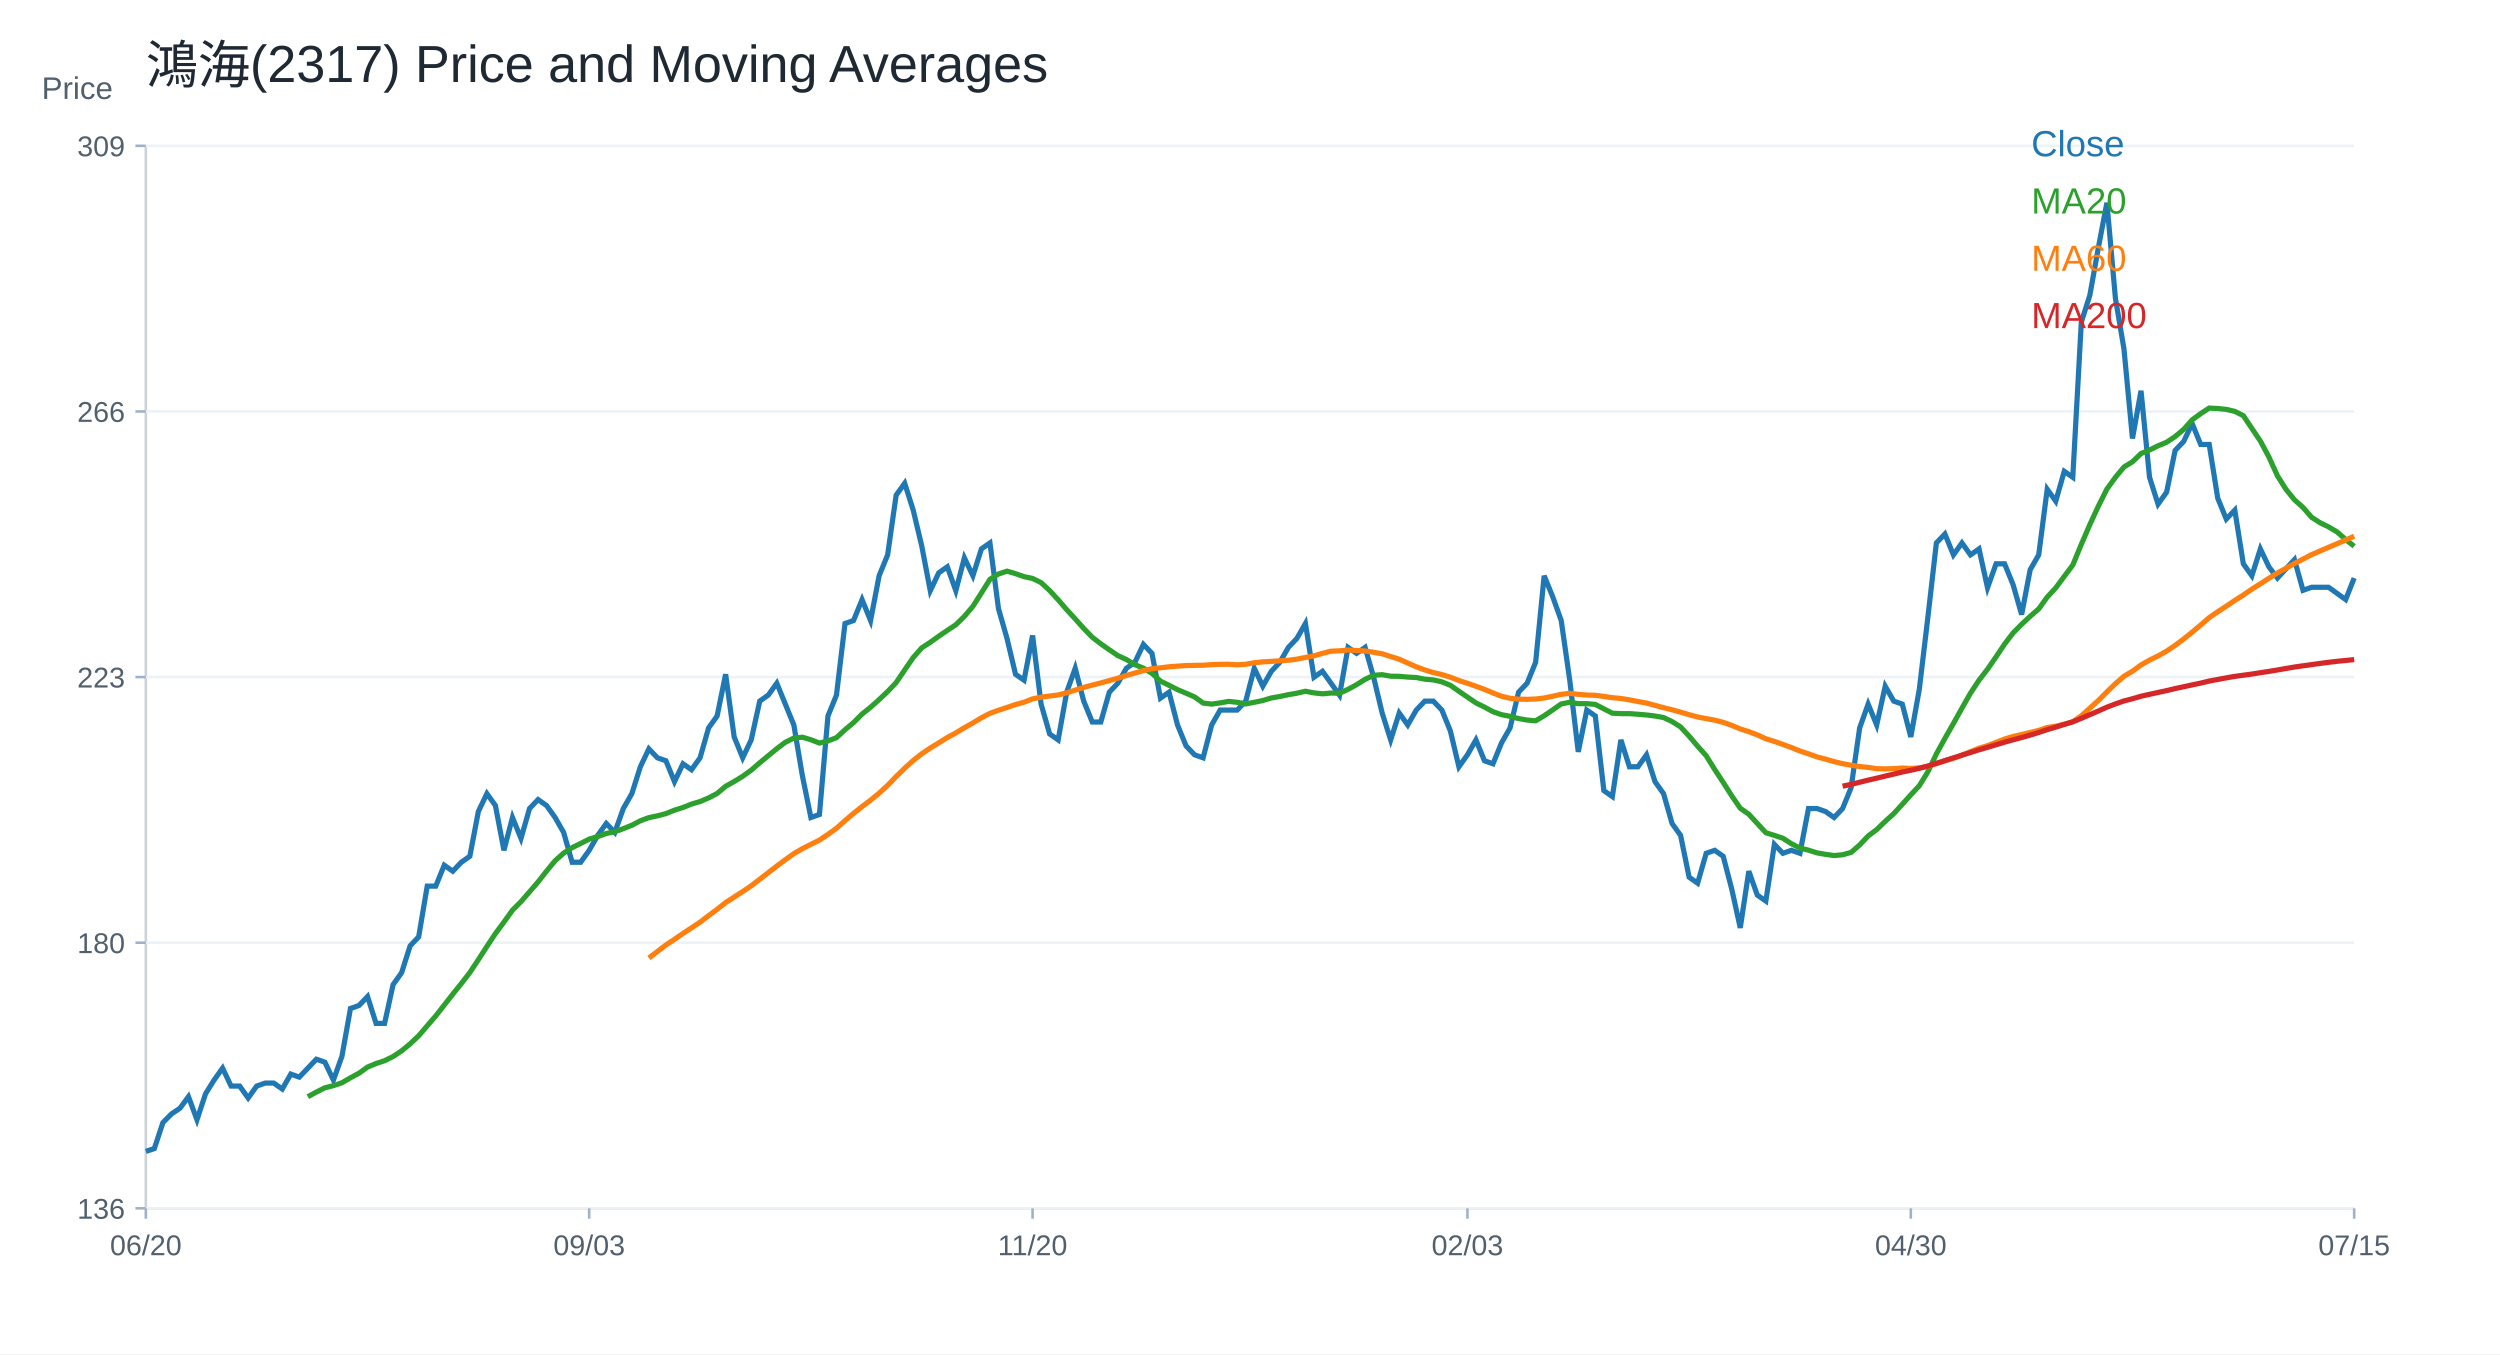
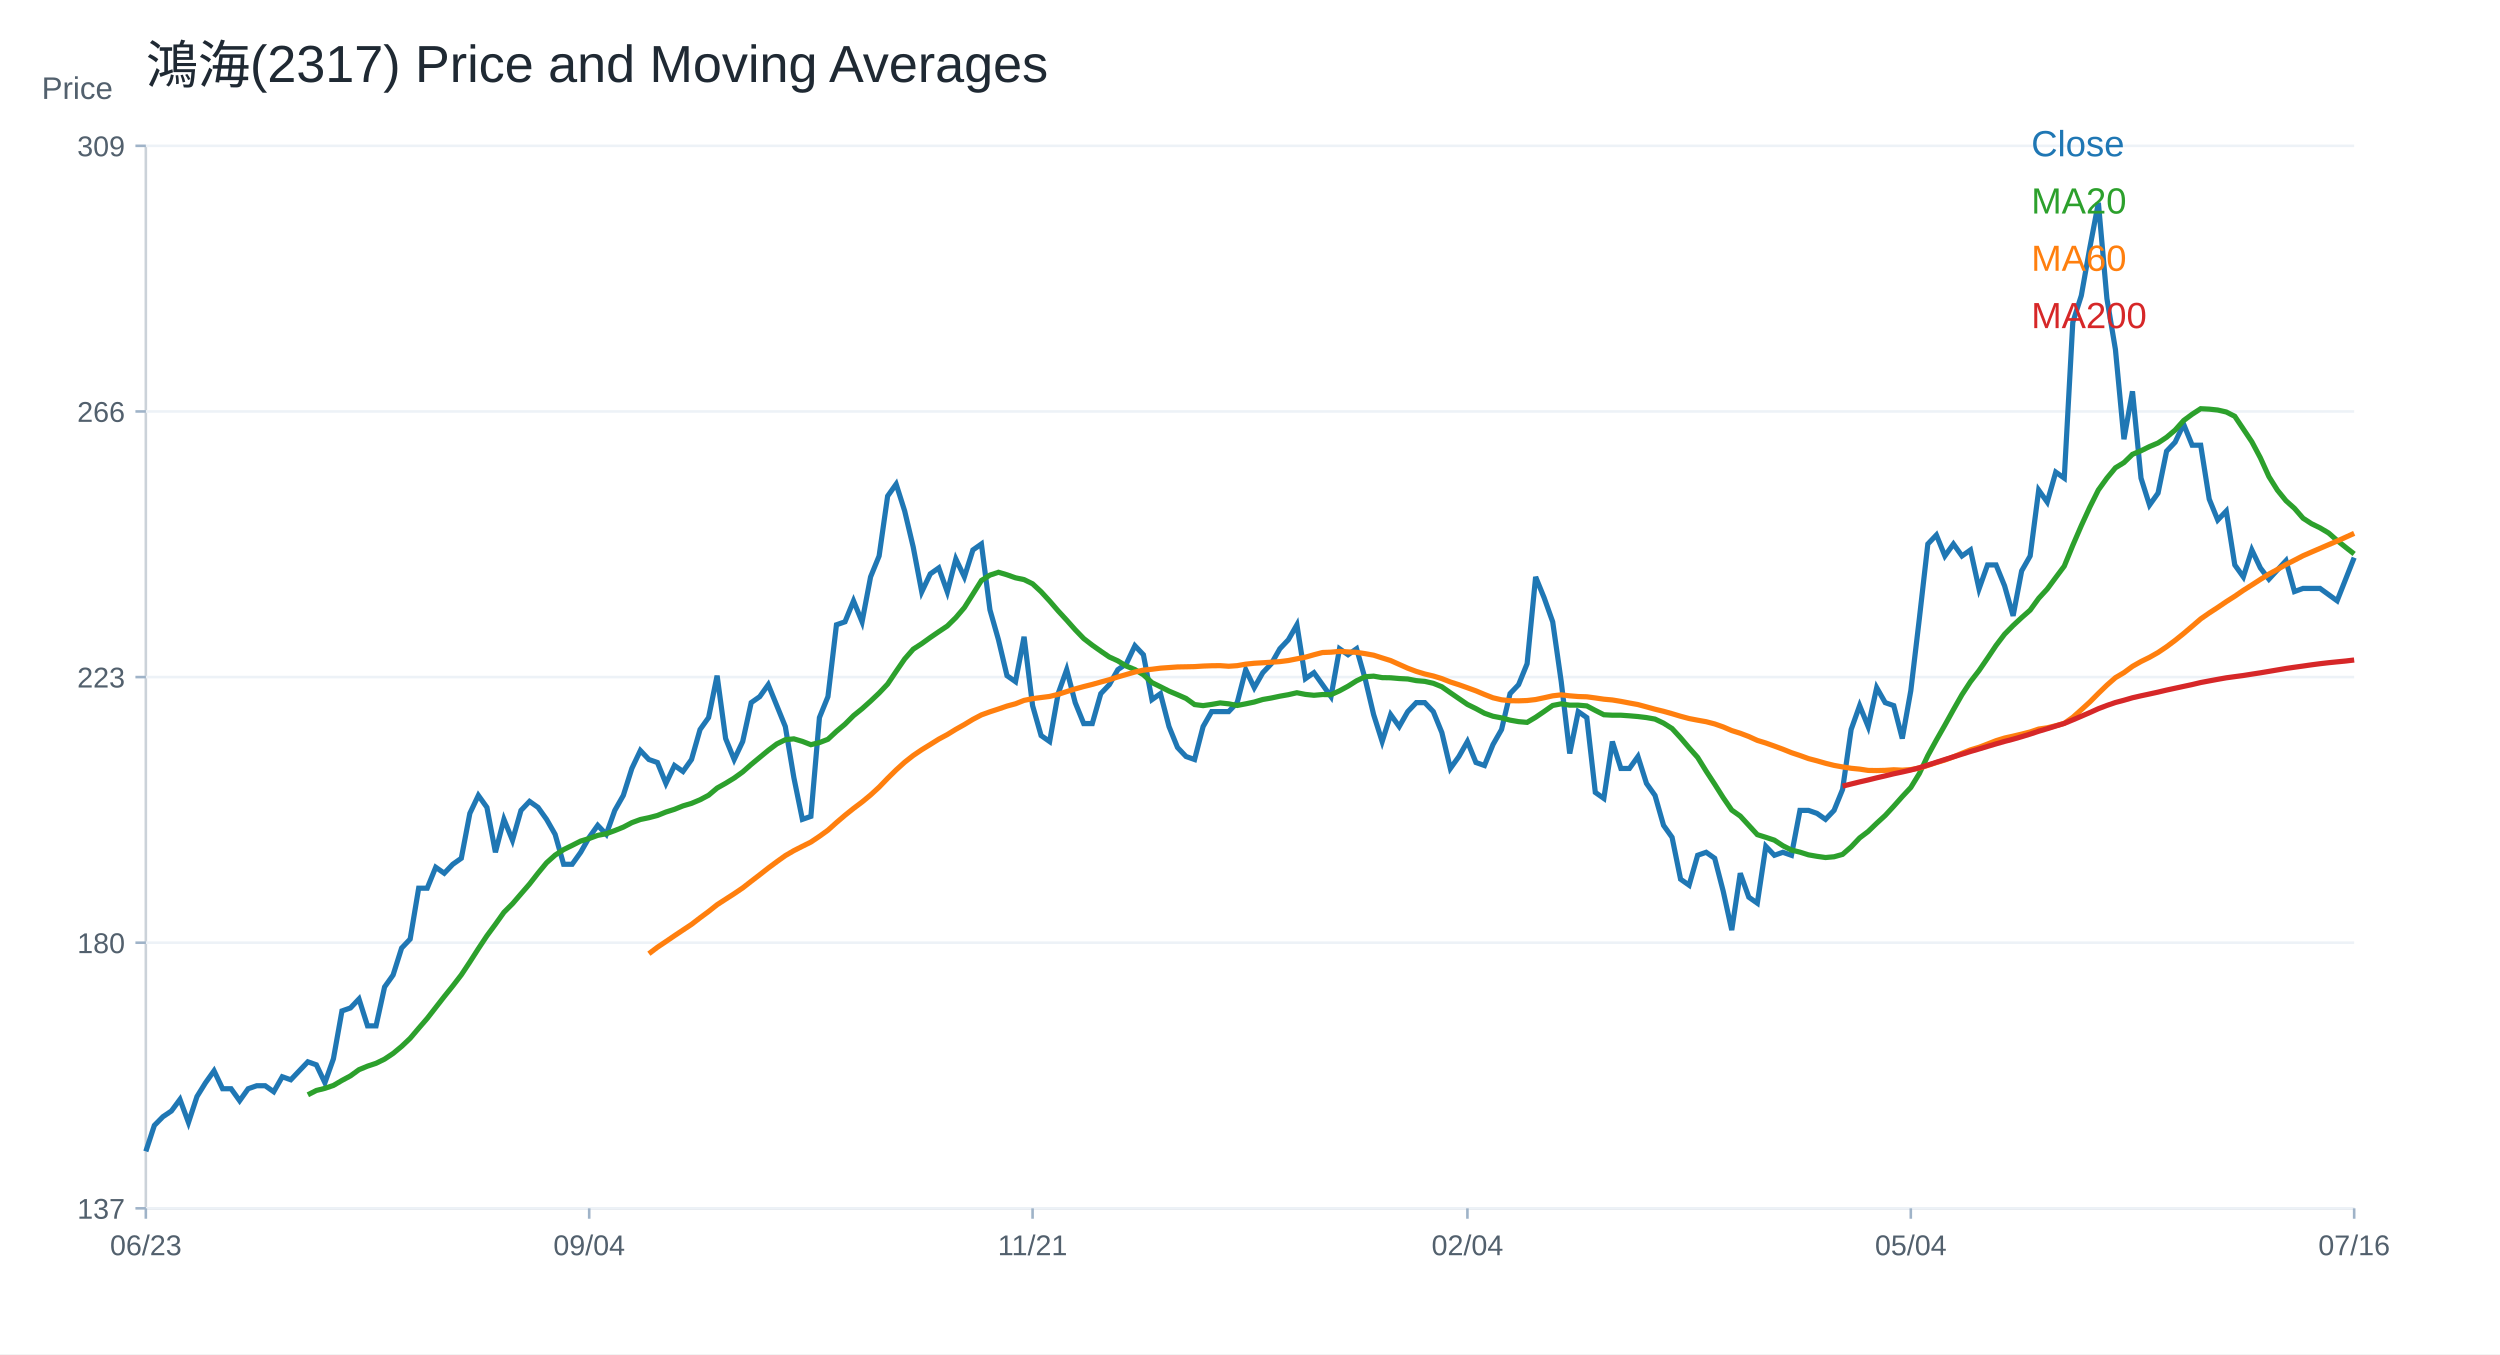
<svg xmlns="http://www.w3.org/2000/svg" width="960" height="520" viewBox="0 0 960 520">
  <rect width="100%" height="100%" fill="white" />
  <text x="56.00" y="32.00" font-size="20" font-family="Arial" fill="#1f2933" text-anchor="start">鴻海(2317) Price and Moving Averages</text>
  <line x1="56" y1="464" x2="904" y2="464" stroke="#cbd2d9" />
  <line x1="56" y1="56" x2="56" y2="464" stroke="#cbd2d9" />
  <text x="16.00" y="38.00" font-size="12" font-family="Arial" fill="#52606d" text-anchor="start">Price</text>
  <line x1="56" y1="464.00" x2="904" y2="464.00" stroke="#edf2f7" />
  <line x1="52" y1="464.00" x2="56" y2="464.00" stroke="#9fb3c8" />
-   <text x="48.00" y="468.00" font-size="11" font-family="Arial" fill="#52606d" text-anchor="end">136</text>
+   <text x="48.00" y="468.00" font-size="11" font-family="Arial" fill="#52606d" text-anchor="end">137</text>
  <line x1="56" y1="362.00" x2="904" y2="362.00" stroke="#edf2f7" />
  <line x1="52" y1="362.00" x2="56" y2="362.00" stroke="#9fb3c8" />
  <text x="48.00" y="366.00" font-size="11" font-family="Arial" fill="#52606d" text-anchor="end">180</text>
  <line x1="56" y1="260.00" x2="904" y2="260.00" stroke="#edf2f7" />
  <line x1="52" y1="260.00" x2="56" y2="260.00" stroke="#9fb3c8" />
  <text x="48.00" y="264.00" font-size="11" font-family="Arial" fill="#52606d" text-anchor="end">223</text>
  <line x1="56" y1="158.00" x2="904" y2="158.00" stroke="#edf2f7" />
  <line x1="52" y1="158.00" x2="56" y2="158.00" stroke="#9fb3c8" />
  <text x="48.00" y="162.00" font-size="11" font-family="Arial" fill="#52606d" text-anchor="end">266</text>
  <line x1="56" y1="56.00" x2="904" y2="56.00" stroke="#edf2f7" />
  <line x1="52" y1="56.00" x2="56" y2="56.00" stroke="#9fb3c8" />
  <text x="48.00" y="60.00" font-size="11" font-family="Arial" fill="#52606d" text-anchor="end">309</text>
  <line x1="56.00" y1="464" x2="56.00" y2="468" stroke="#9fb3c8" />
-   <text x="56.00" y="482.00" font-size="11" font-family="Arial" fill="#52606d" text-anchor="middle">06/20</text>
+   <text x="56.00" y="482.00" font-size="11" font-family="Arial" fill="#52606d" text-anchor="middle">06/23</text>
  <line x1="226.25" y1="464" x2="226.25" y2="468" stroke="#9fb3c8" />
-   <text x="226.25" y="482.00" font-size="11" font-family="Arial" fill="#52606d" text-anchor="middle">09/03</text>
+   <text x="226.25" y="482.00" font-size="11" font-family="Arial" fill="#52606d" text-anchor="middle">09/04</text>
  <line x1="396.51" y1="464" x2="396.51" y2="468" stroke="#9fb3c8" />
-   <text x="396.51" y="482.00" font-size="11" font-family="Arial" fill="#52606d" text-anchor="middle">11/20</text>
+   <text x="396.51" y="482.00" font-size="11" font-family="Arial" fill="#52606d" text-anchor="middle">11/21</text>
  <line x1="563.49" y1="464" x2="563.49" y2="468" stroke="#9fb3c8" />
-   <text x="563.49" y="482.00" font-size="11" font-family="Arial" fill="#52606d" text-anchor="middle">02/03</text>
+   <text x="563.49" y="482.00" font-size="11" font-family="Arial" fill="#52606d" text-anchor="middle">02/04</text>
  <line x1="733.75" y1="464" x2="733.75" y2="468" stroke="#9fb3c8" />
-   <text x="733.75" y="482.00" font-size="11" font-family="Arial" fill="#52606d" text-anchor="middle">04/30</text>
+   <text x="733.75" y="482.00" font-size="11" font-family="Arial" fill="#52606d" text-anchor="middle">05/04</text>
  <line x1="904.00" y1="464" x2="904.00" y2="468" stroke="#9fb3c8" />
-   <text x="904.00" y="482.00" font-size="11" font-family="Arial" fill="#52606d" text-anchor="middle">07/15</text>
-   <polyline fill="none" stroke="#1f77b4" stroke-width="2" points="56.00,442.14 59.27,441.04 62.55,431.09 65.82,427.77 69.10,425.56 72.37,421.13 75.64,429.98 78.92,420.03 82.19,414.76 85.47,410.17 88.74,417.05 92.02,417.05 95.29,421.63 98.56,417.05 101.84,415.90 105.11,415.90 108.39,418.19 111.66,412.46 114.93,413.61 118.21,410.17 121.48,406.74 124.76,407.88 128.03,414.76 131.31,405.59 134.58,387.25 137.85,386.11 141.13,382.67 144.40,392.98 147.68,392.98 150.95,378.09 154.22,373.50 157.50,363.19 160.77,359.75 164.05,340.27 167.32,340.27 170.59,332.25 173.87,334.54 177.14,331.10 180.42,328.81 183.69,311.62 186.97,304.75 190.24,309.33 193.51,326.52 196.79,313.92 200.06,321.94 203.34,310.48 206.61,307.04 209.88,309.33 213.16,313.92 216.43,319.65 219.71,331.10 222.98,331.10 226.25,326.52 229.53,320.79 232.80,316.21 236.08,319.65 239.35,310.48 242.63,304.75 245.90,294.44 249.17,287.56 252.45,291.00 255.72,292.14 259.00,300.16 262.27,293.29 265.54,295.58 268.82,291.00 272.09,279.54 275.37,274.95 278.64,258.91 281.92,282.98 285.19,291.00 288.46,284.12 291.74,269.23 295.01,266.93 298.29,262.35 301.56,270.37 304.83,278.39 308.11,297.87 311.38,313.92 314.66,312.77 317.93,274.95 321.20,266.93 324.48,239.43 327.75,238.29 331.03,230.26 334.30,238.29 337.58,221.10 340.85,213.08 344.12,190.16 347.40,185.57 350.67,195.89 353.95,209.64 357.22,226.83 360.49,219.95 363.77,217.66 367.04,226.83 370.32,214.22 373.59,221.10 376.86,210.78 380.14,208.49 383.41,233.70 386.69,245.16 389.96,258.91 393.24,261.20 396.51,244.02 399.78,270.37 403.06,281.83 406.33,284.12 409.61,265.79 412.88,256.62 416.15,269.23 419.43,277.25 422.70,277.25 425.98,265.79 429.25,262.35 432.53,256.62 435.80,254.33 439.07,247.45 442.35,250.89 445.62,268.08 448.90,265.79 452.17,278.39 455.44,286.41 458.72,289.85 461.99,291.00 465.27,278.39 468.54,272.66 471.81,272.66 475.09,272.66 478.36,269.23 481.64,256.62 484.91,263.50 488.19,257.77 491.46,254.33 494.73,248.60 498.01,245.16 501.28,239.43 504.56,260.06 507.83,257.77 511.10,262.35 514.38,266.93 517.65,248.60 520.93,250.89 524.20,248.60 527.47,260.06 530.75,273.81 534.02,284.12 537.30,273.81 540.57,278.39 543.85,272.66 547.12,269.23 550.39,269.23 553.67,272.66 556.94,280.68 560.22,294.44 563.49,289.85 566.76,284.12 570.04,292.14 573.31,293.29 576.59,285.27 579.86,279.54 583.14,265.79 586.41,262.35 589.68,254.33 592.96,221.10 596.23,229.12 599.51,238.29 602.78,261.20 606.05,288.71 609.33,272.66 612.60,274.95 615.88,303.60 619.15,305.89 622.42,284.12 625.70,294.44 628.97,294.44 632.25,289.85 635.52,300.16 638.80,304.75 642.07,316.21 645.34,320.79 648.62,336.83 651.89,339.13 655.17,327.67 658.44,326.52 661.71,328.81 664.99,341.42 668.26,356.31 671.54,334.54 674.81,343.71 678.08,346.00 681.36,324.23 684.63,327.67 687.91,326.52 691.18,327.67 694.46,310.48 697.73,310.48 701.00,311.62 704.28,313.92 707.55,310.48 710.83,302.46 714.10,279.54 717.37,270.37 720.65,278.39 723.92,263.50 727.20,269.23 730.47,270.37 733.75,282.98 737.02,264.64 740.29,237.14 743.57,208.49 746.84,205.05 750.12,213.08 753.39,208.49 756.66,213.08 759.94,210.78 763.21,225.68 766.49,216.51 769.76,216.51 773.03,224.53 776.31,235.99 779.58,218.80 782.86,213.08 786.13,187.87 789.41,192.45 792.68,180.99 795.95,183.28 799.23,123.69 802.50,113.38 805.78,95.05 809.05,77.86 812.32,114.53 815.60,134.01 818.87,168.38 822.15,150.05 825.42,183.28 828.69,193.59 831.97,189.01 835.24,172.97 838.52,169.53 841.79,162.65 845.07,170.68 848.34,170.68 851.61,191.30 854.89,199.32 858.16,195.89 861.44,216.51 864.71,221.10 867.98,210.78 871.26,217.66 874.53,221.97 877.81,218.43 881.08,214.89 884.36,226.69 887.63,225.51 890.90,225.51 894.18,225.51 897.45,227.87 900.73,230.23 904.00,221.97" />
+   <text x="904.00" y="482.00" font-size="11" font-family="Arial" fill="#52606d" text-anchor="middle">07/16</text>
+   <polyline fill="none" stroke="#1f77b4" stroke-width="2" points="56.00,442.14 59.27,432.16 62.55,428.83 65.82,426.62 69.10,422.18 72.37,431.05 75.64,421.07 78.92,415.78 82.19,411.18 85.47,418.08 88.74,418.08 92.02,422.68 95.29,418.08 98.56,416.93 101.84,416.93 105.11,419.23 108.39,413.48 111.66,414.63 114.93,411.18 118.21,407.74 121.48,408.89 124.76,415.78 128.03,406.59 131.31,388.20 134.58,387.05 137.85,383.60 141.13,393.94 144.40,393.94 147.68,379.00 150.95,374.40 154.22,364.06 157.50,360.61 160.77,341.07 164.05,341.07 167.32,333.03 170.59,335.32 173.87,331.88 177.14,329.58 180.42,312.34 183.69,305.44 186.97,310.04 190.24,327.28 193.51,314.63 196.79,322.68 200.06,311.19 203.34,307.74 206.61,310.04 209.88,314.63 213.16,320.38 216.43,331.88 219.71,331.88 222.98,327.28 226.25,321.53 229.53,316.93 232.80,320.38 236.08,311.19 239.35,305.44 242.63,295.09 245.90,288.20 249.17,291.65 252.45,292.80 255.72,300.84 259.00,293.95 262.27,296.24 265.54,291.65 268.82,280.15 272.09,275.55 275.37,259.46 278.64,283.60 281.92,291.65 285.19,284.75 288.46,269.81 291.74,267.51 295.01,262.91 298.29,270.96 301.56,279.00 304.83,298.54 308.11,314.63 311.38,313.49 314.66,275.55 317.93,267.51 321.20,239.92 324.48,238.77 327.75,230.73 331.03,238.77 334.30,221.53 337.58,213.49 340.85,190.50 344.12,185.90 347.40,196.25 350.67,210.04 353.95,227.28 357.22,220.38 360.49,218.08 363.77,227.28 367.04,214.64 370.32,221.53 373.59,211.19 376.86,208.89 380.14,234.18 383.41,245.67 386.69,259.46 389.96,261.76 393.24,244.52 396.51,270.96 399.78,282.45 403.06,284.75 406.33,266.36 409.61,257.16 412.88,269.81 416.15,277.85 419.43,277.85 422.70,266.36 425.98,262.91 429.25,257.16 432.53,254.87 435.80,247.97 439.07,251.42 442.35,268.66 445.62,266.36 448.90,279.00 452.17,287.05 455.44,290.50 458.72,291.65 461.99,279.00 465.27,273.26 468.54,273.26 471.81,273.26 475.09,269.81 478.36,257.16 481.64,264.06 484.91,258.31 488.19,254.87 491.46,249.12 494.73,245.67 498.01,239.92 501.28,260.61 504.56,258.31 507.83,262.91 511.10,267.51 514.38,249.12 517.65,251.42 520.93,249.12 524.20,260.61 527.47,274.41 530.75,284.75 534.02,274.41 537.30,279.00 540.57,273.26 543.85,269.81 547.12,269.81 550.39,273.26 553.67,281.30 556.94,295.09 560.22,290.50 563.49,284.75 566.76,292.80 570.04,293.95 573.31,285.90 576.59,280.15 579.86,266.36 583.14,262.91 586.41,254.87 589.68,221.53 592.96,229.58 596.23,238.77 599.51,261.76 602.78,289.35 606.05,273.26 609.33,275.55 612.60,304.29 615.88,306.59 619.15,284.75 622.42,295.09 625.70,295.09 628.97,290.50 632.25,300.84 635.52,305.44 638.80,316.93 642.07,321.53 645.34,337.62 648.62,339.92 651.89,328.43 655.17,327.28 658.44,329.58 661.71,342.22 664.99,357.16 668.26,335.32 671.54,344.52 674.81,346.82 678.08,324.98 681.36,328.43 684.63,327.28 687.91,328.43 691.18,311.19 694.46,311.19 697.73,312.34 701.00,314.63 704.28,311.19 707.55,303.14 710.83,280.15 714.10,270.96 717.37,279.00 720.65,264.06 723.92,269.81 727.20,270.96 730.47,283.60 733.75,265.21 737.02,237.62 740.29,208.89 743.57,205.44 746.84,213.49 750.12,208.89 753.39,213.49 756.66,211.19 759.94,226.13 763.21,216.94 766.49,216.94 769.76,224.98 773.03,236.48 776.31,219.23 779.58,213.49 782.86,188.20 786.13,192.80 789.41,181.30 792.68,183.60 795.95,123.83 799.23,113.49 802.50,95.10 805.78,77.86 809.05,114.64 812.32,134.18 815.60,168.66 818.87,150.27 822.15,183.60 825.42,193.95 828.69,189.35 831.97,173.26 835.24,169.81 838.52,162.91 841.79,170.96 845.07,170.96 848.34,191.65 851.61,199.69 854.89,196.25 858.16,216.94 861.44,221.53 864.71,211.19 867.98,218.08 871.26,222.41 874.53,218.86 877.81,215.31 881.08,227.15 884.36,225.96 887.63,225.96 890.90,225.96 894.18,228.33 897.45,230.70 900.73,222.41 904.00,214.13" />
  <text x="780.00" y="60.00" font-size="14" font-family="Arial" fill="#1f77b4" text-anchor="start">Close</text>
-   <polyline fill="none" stroke="#2ca02c" stroke-width="2" points="118.21,421.13 121.48,419.36 124.76,417.71 128.03,416.89 131.31,415.78 134.58,413.87 137.85,412.11 141.13,409.75 144.40,408.40 147.68,407.31 150.95,405.70 154.22,403.53 157.50,400.83 160.77,397.74 164.05,393.90 167.32,390.12 170.59,385.94 173.87,381.75 177.14,377.69 180.42,373.45 183.69,368.52 186.97,363.42 190.24,358.49 193.51,354.08 196.79,349.50 200.06,346.23 203.34,342.45 206.61,338.67 209.88,334.49 213.16,330.53 216.43,327.61 219.71,325.49 222.98,323.89 226.25,322.22 229.53,321.25 232.80,320.05 236.08,319.42 239.35,318.21 242.63,316.90 245.90,315.18 249.17,313.97 252.45,313.29 255.72,312.43 259.00,311.11 262.27,310.08 265.54,308.76 268.82,307.79 272.09,306.41 275.37,304.69 278.64,301.94 281.92,300.11 285.19,298.10 288.46,295.75 291.74,292.89 295.01,290.20 298.29,287.50 301.56,285.04 304.83,283.43 308.11,283.09 311.38,284.06 314.66,285.33 317.93,284.52 321.20,283.26 324.48,280.23 327.75,277.48 331.03,274.21 334.30,271.57 337.58,268.65 340.85,265.56 344.12,262.12 347.40,257.25 350.67,252.49 353.95,248.77 357.22,246.65 360.49,244.30 363.77,242.07 367.04,239.89 370.32,236.68 373.59,232.84 376.86,227.69 380.14,222.47 383.41,220.41 386.69,219.32 389.96,220.29 393.24,221.44 396.51,222.13 399.78,223.73 403.06,226.77 406.33,230.32 409.61,234.10 412.88,237.66 416.15,241.32 419.43,244.70 422.70,247.22 425.98,249.52 429.25,251.75 432.53,253.24 435.80,255.24 439.07,256.56 442.35,258.57 445.62,261.55 448.90,263.15 452.17,264.81 455.44,266.19 458.72,267.62 461.99,269.97 465.27,270.37 468.54,269.91 471.81,269.34 475.09,269.68 478.36,270.31 481.64,269.68 484.91,269.00 488.19,268.02 491.46,267.45 494.73,266.76 498.01,266.19 501.28,265.44 504.56,266.07 507.83,266.42 511.10,266.13 514.38,266.19 517.65,264.70 520.93,262.92 524.20,260.86 527.47,259.31 530.75,259.08 534.02,259.66 537.30,259.71 540.57,260.00 543.85,260.17 547.12,260.80 550.39,261.09 553.67,261.83 556.94,263.15 560.22,265.44 563.49,267.68 566.76,269.91 570.04,271.52 573.31,273.29 576.59,274.44 579.86,275.07 583.14,275.93 586.41,276.50 589.68,276.79 592.96,274.84 596.23,272.61 599.51,270.31 602.78,269.68 606.05,270.20 609.33,270.20 612.60,270.49 615.88,272.20 619.15,273.87 622.42,274.04 625.70,274.04 628.97,274.27 632.25,274.55 635.52,274.95 638.80,275.53 642.07,277.07 645.34,279.14 648.62,282.69 651.89,286.53 655.17,290.20 658.44,295.47 661.71,300.45 664.99,305.61 668.26,310.36 671.54,312.66 674.81,316.21 678.08,319.76 681.36,320.79 684.63,321.88 687.91,324.00 691.18,325.66 694.46,326.46 697.73,327.50 701.00,328.07 704.28,328.53 707.55,328.24 710.83,327.32 714.10,324.46 717.37,321.02 720.65,318.56 723.92,315.41 727.20,312.43 730.47,308.87 733.75,305.21 737.02,301.71 740.29,296.38 743.57,289.51 746.84,283.55 750.12,277.82 753.39,271.92 756.66,266.19 759.94,261.20 763.21,256.96 766.49,252.21 769.76,247.34 773.03,243.04 776.31,239.72 779.58,236.68 782.86,233.82 786.13,229.29 789.41,225.74 792.68,221.33 795.95,216.97 799.23,209.01 802.50,201.44 805.78,194.34 809.05,187.81 812.32,183.28 815.60,179.33 818.87,177.32 822.15,174.17 825.42,172.80 828.69,171.19 831.97,169.82 835.24,167.64 838.52,164.89 841.79,161.22 845.07,158.82 848.34,156.70 851.61,156.87 854.89,157.21 858.16,157.96 861.44,159.62 864.71,164.49 867.98,169.36 871.26,175.49 874.53,182.70 877.81,187.89 881.08,191.93 884.36,194.85 887.63,198.62 890.90,200.73 894.18,202.33 897.45,204.27 900.73,207.14 904.00,209.76" />
+   <polyline fill="none" stroke="#2ca02c" stroke-width="2" points="118.21,420.40 121.48,418.74 124.76,417.92 128.03,416.81 131.31,414.89 134.58,413.13 137.85,410.76 141.13,409.40 144.40,408.31 147.68,406.70 150.95,404.52 154.22,401.82 157.50,398.71 160.77,394.86 164.05,391.07 167.32,386.87 170.59,382.68 173.87,378.60 177.14,374.35 180.42,369.40 183.69,364.29 186.97,359.35 190.24,354.92 193.51,350.32 196.79,347.05 200.06,343.25 203.34,339.46 206.61,335.27 209.88,331.30 213.16,328.37 216.43,326.24 219.71,324.63 222.98,322.97 226.25,321.99 229.53,320.78 232.80,320.15 236.08,318.94 239.35,317.62 242.63,315.90 245.90,314.69 249.17,314.00 252.45,313.14 255.72,311.82 259.00,310.78 262.27,309.46 265.54,308.49 268.82,307.11 272.09,305.38 275.37,302.62 278.64,300.78 281.92,298.77 285.19,296.42 288.46,293.54 291.74,290.84 295.01,288.14 298.29,285.67 301.56,284.06 304.83,283.72 308.11,284.69 311.38,285.96 314.66,285.15 317.93,283.89 321.20,280.84 324.48,278.08 327.75,274.81 331.03,272.16 334.30,269.23 337.58,266.13 340.85,262.68 344.12,257.80 347.40,253.03 350.67,249.29 353.95,247.16 357.22,244.81 360.49,242.57 363.77,240.38 367.04,237.16 370.32,233.31 373.59,228.14 376.86,222.91 380.14,220.84 383.41,219.75 386.69,220.73 389.96,221.88 393.24,222.57 396.51,224.18 399.78,227.22 403.06,230.79 406.33,234.58 409.61,238.14 412.88,241.82 416.15,245.21 419.43,247.74 422.70,250.04 425.98,252.28 429.25,253.77 432.53,255.79 435.80,257.11 439.07,259.12 442.35,262.11 445.62,263.72 448.90,265.38 452.17,266.76 455.44,268.20 458.72,270.55 461.99,270.96 465.27,270.50 468.54,269.92 471.81,270.27 475.09,270.90 478.36,270.27 481.64,269.58 484.91,268.60 488.19,268.03 491.46,267.34 494.73,266.76 498.01,266.01 501.28,266.65 504.56,266.99 507.83,266.70 511.10,266.76 514.38,265.27 517.65,263.49 520.93,261.42 524.20,259.87 527.47,259.64 530.75,260.21 534.02,260.27 537.30,260.56 540.57,260.73 543.85,261.36 547.12,261.65 550.39,262.39 553.67,263.72 556.94,266.01 560.22,268.26 563.49,270.50 566.76,272.11 570.04,273.89 573.31,275.04 576.59,275.67 579.86,276.53 583.14,277.11 586.41,277.39 589.68,275.44 592.96,273.20 596.23,270.90 599.51,270.27 602.78,270.78 606.05,270.78 609.33,271.07 612.60,272.80 615.88,274.46 619.15,274.64 622.42,274.64 625.70,274.87 628.97,275.15 632.25,275.55 635.52,276.13 638.80,277.68 642.07,279.75 645.34,283.31 648.62,287.16 651.89,290.84 655.17,296.13 658.44,301.13 661.71,306.30 664.99,311.07 668.26,313.37 671.54,316.93 674.81,320.50 678.08,321.53 681.36,322.62 684.63,324.75 687.91,326.42 691.18,327.22 694.46,328.26 697.73,328.83 701.00,329.29 704.28,329.00 707.55,328.08 710.83,325.21 714.10,321.76 717.37,319.29 720.65,316.13 723.92,313.14 727.20,309.58 730.47,305.90 733.75,302.39 737.02,297.05 740.29,290.15 743.57,284.18 746.84,278.43 750.12,272.51 753.39,266.76 756.66,261.76 759.94,257.51 763.21,252.74 766.49,247.85 769.76,243.54 773.03,240.21 776.31,237.16 779.58,234.29 782.86,229.75 786.13,226.19 789.41,221.76 792.68,217.39 795.95,209.41 799.23,201.82 802.50,194.69 805.78,188.14 809.05,183.60 812.32,179.64 815.60,177.63 818.87,174.46 822.15,173.09 825.42,171.48 828.69,170.10 831.97,167.91 835.24,165.15 838.52,161.48 841.79,159.06 845.07,156.94 848.34,157.11 851.61,157.45 854.89,158.20 858.16,159.87 861.44,164.75 864.71,169.64 867.98,175.79 871.26,183.01 874.53,188.23 877.81,192.28 881.08,195.21 884.36,198.99 887.63,201.11 890.90,202.71 894.18,204.66 897.45,207.53 900.73,210.16 904.00,212.72" />
  <text x="780.00" y="82.00" font-size="14" font-family="Arial" fill="#2ca02c" text-anchor="start">MA20</text>
-   <polyline fill="none" stroke="#ff7f0e" stroke-width="2" points="249.17,367.88 252.45,365.36 255.72,362.87 259.00,360.69 262.27,358.45 265.54,356.29 268.82,354.12 272.09,351.61 275.37,349.19 278.64,346.59 281.92,344.47 285.19,342.37 288.46,340.16 291.74,337.62 295.01,335.12 298.29,332.56 301.56,330.13 304.83,327.80 308.11,325.89 311.38,324.23 314.66,322.61 317.93,320.41 321.20,318.06 324.48,315.14 327.75,312.35 331.03,309.73 334.30,307.27 337.58,304.58 340.85,301.58 344.12,298.20 347.40,294.99 350.67,292.03 353.95,289.47 357.22,287.25 360.49,285.25 363.77,283.21 367.04,281.45 370.32,279.44 373.59,277.61 376.86,275.64 380.14,273.92 383.41,272.74 386.69,271.67 389.96,270.54 393.24,269.66 396.51,268.37 399.78,267.70 403.06,267.28 406.33,266.86 409.61,266.05 412.88,265.00 416.15,263.97 419.43,263.08 422.70,262.25 425.98,261.34 429.25,260.44 432.53,259.39 435.80,258.45 439.07,257.50 442.35,256.77 445.62,256.45 448.90,256.03 452.17,255.80 455.44,255.57 458.72,255.51 461.99,255.44 465.27,255.23 468.54,255.11 471.81,255.07 475.09,255.30 478.36,255.07 481.64,254.50 484.91,254.16 488.19,253.97 491.46,253.76 494.73,253.53 498.01,253.11 501.28,252.46 504.56,251.83 507.83,250.89 511.10,250.05 514.38,249.92 517.65,249.61 520.93,249.80 524.20,249.97 527.47,250.47 530.75,251.06 534.02,252.11 537.30,253.13 540.57,254.60 543.85,256.05 547.12,257.27 550.39,258.26 553.67,259.03 556.94,260.04 560.22,261.32 563.49,262.37 566.76,263.53 570.04,264.72 573.31,266.09 576.59,267.37 579.86,268.14 583.14,268.48 586.41,268.54 589.68,268.42 592.96,268.04 596.23,267.35 599.51,266.63 602.78,266.25 606.05,266.63 609.33,266.90 612.60,266.99 615.88,267.43 619.15,267.91 622.42,268.21 625.70,268.75 628.97,269.38 632.25,269.97 635.52,270.85 638.80,271.75 642.07,272.55 645.34,273.47 648.62,274.44 651.89,275.32 655.17,275.95 658.44,276.54 661.71,277.38 664.99,278.53 668.26,279.92 671.54,280.95 674.81,282.19 678.08,283.68 681.36,284.70 684.63,285.86 687.91,287.06 691.18,288.38 694.46,289.47 697.73,290.65 701.00,291.51 704.28,292.45 707.55,293.25 710.83,293.84 714.10,294.36 717.37,294.68 720.65,295.18 723.92,295.24 727.20,295.16 730.47,294.93 733.75,295.08 737.02,294.86 740.29,294.26 743.57,293.25 746.84,292.18 750.12,291.19 753.39,289.99 756.66,288.63 759.94,287.31 763.21,286.34 766.49,285.08 769.76,283.80 773.03,282.79 776.31,282.06 779.58,281.28 782.86,280.46 786.13,279.35 789.41,278.87 792.68,278.07 795.95,277.15 799.23,274.86 802.50,271.94 805.78,268.98 809.05,265.69 812.32,262.54 815.60,259.68 818.87,257.75 822.15,255.34 825.42,253.49 828.69,251.88 831.97,250.03 835.24,247.83 838.52,245.39 841.79,242.75 845.07,239.99 848.34,237.18 851.61,234.90 854.89,232.79 858.16,230.57 861.44,228.49 864.71,226.23 867.98,224.17 871.26,222.07 874.53,220.00 877.81,218.24 881.08,216.36 884.36,214.70 887.63,212.99 890.90,211.58 894.18,210.16 897.45,208.77 900.73,207.37 904.00,205.90" />
+   <polyline fill="none" stroke="#ff7f0e" stroke-width="2" points="249.17,366.23 252.45,363.74 255.72,361.55 259.00,359.31 262.27,357.13 265.54,354.96 268.82,352.44 272.09,350.02 275.37,347.41 278.64,345.29 281.92,343.18 285.19,340.96 288.46,338.41 291.74,335.90 295.01,333.33 298.29,330.90 301.56,328.56 304.83,326.65 308.11,324.98 311.38,323.35 314.66,321.15 317.93,318.79 321.20,315.86 324.48,313.06 327.75,310.44 331.03,307.97 334.30,305.27 337.58,302.26 340.85,298.87 344.12,295.65 347.40,292.68 350.67,290.11 353.95,287.89 357.22,285.88 360.49,283.83 363.77,282.07 367.04,280.06 370.32,278.22 373.59,276.24 376.86,274.52 380.14,273.33 383.41,272.26 386.69,271.13 389.96,270.25 393.24,268.95 396.51,268.28 399.78,267.85 403.06,267.43 406.33,266.63 409.61,265.57 412.88,264.54 416.15,263.64 419.43,262.82 422.70,261.90 425.98,261.00 429.25,259.94 432.53,259.00 435.80,258.05 439.07,257.32 442.35,256.99 445.62,256.57 448.90,256.34 452.17,256.11 455.44,256.05 458.72,255.98 461.99,255.77 465.27,255.65 468.54,255.61 471.81,255.84 475.09,255.61 478.36,255.04 481.64,254.69 484.91,254.50 488.19,254.29 491.46,254.06 494.73,253.64 498.01,252.99 501.28,252.36 504.56,251.42 507.83,250.57 511.10,250.44 514.38,250.13 517.65,250.33 520.93,250.50 524.20,251.00 527.47,251.59 530.75,252.64 534.02,253.66 537.30,255.13 540.57,256.59 543.85,257.82 547.12,258.81 550.39,259.58 553.67,260.59 556.94,261.88 560.22,262.93 563.49,264.10 566.76,265.29 570.04,266.67 573.31,267.95 576.59,268.72 579.86,269.06 583.14,269.12 586.41,269.00 589.68,268.62 592.96,267.93 596.23,267.20 599.51,266.82 602.78,267.20 606.05,267.47 609.33,267.57 612.60,268.01 615.88,268.49 619.15,268.79 622.42,269.33 625.70,269.96 628.97,270.55 632.25,271.44 635.52,272.34 638.80,273.14 642.07,274.06 645.34,275.04 648.62,275.92 651.89,276.55 655.17,277.14 658.44,277.99 661.71,279.14 664.99,280.54 668.26,281.57 671.54,282.82 674.81,284.31 678.08,285.32 681.36,286.49 684.63,287.70 687.91,289.02 691.18,290.11 694.46,291.30 697.73,292.16 701.00,293.10 704.28,293.91 707.55,294.50 710.83,295.02 714.10,295.34 717.37,295.84 720.65,295.90 723.92,295.82 727.20,295.59 730.47,295.75 733.75,295.52 737.02,294.92 740.29,293.91 743.57,292.83 746.84,291.84 750.12,290.63 753.39,289.27 756.66,287.95 759.94,286.97 763.21,285.71 766.49,284.42 769.76,283.41 773.03,282.68 776.31,281.90 779.58,281.07 782.86,279.96 786.13,279.48 789.41,278.68 792.68,277.76 795.95,275.46 799.23,272.53 802.50,269.56 805.78,266.26 809.05,263.10 812.32,260.23 815.60,258.29 818.87,255.88 822.15,254.02 825.42,252.41 828.69,250.56 831.97,248.35 835.24,245.90 838.52,243.26 841.79,240.48 845.07,237.66 848.34,235.38 851.61,233.26 854.89,231.03 858.16,228.95 861.44,226.69 864.71,224.62 867.98,222.51 871.26,220.44 874.53,218.67 877.81,216.78 881.08,215.11 884.36,213.41 887.63,211.99 890.90,210.57 894.18,209.16 897.45,207.77 900.73,206.29 904.00,204.80" />
  <text x="780.00" y="104.00" font-size="14" font-family="Arial" fill="#ff7f0e" text-anchor="start">MA60</text>
-   <polyline fill="none" stroke="#d62728" stroke-width="2" points="707.55,301.89 710.83,301.19 714.10,300.38 717.37,299.58 720.65,298.83 723.92,298.02 727.20,297.26 730.47,296.46 733.75,295.78 737.02,295.03 740.29,294.16 743.57,293.12 746.84,292.06 750.12,291.01 753.39,289.97 756.66,288.96 759.94,287.93 763.21,286.97 766.49,285.99 769.76,285.00 773.03,284.08 776.31,283.22 779.58,282.28 782.86,281.27 786.13,280.18 789.41,279.21 792.68,278.18 795.95,277.18 799.23,275.84 802.50,274.44 805.78,273.02 809.05,271.55 812.32,270.30 815.60,269.17 818.87,268.31 822.15,267.36 825.42,266.62 828.69,265.91 831.97,265.20 835.24,264.42 838.52,263.71 841.79,263.00 845.07,262.31 848.34,261.53 851.61,260.92 854.89,260.30 858.16,259.73 861.44,259.28 864.71,258.84 867.98,258.32 871.26,257.81 874.53,257.27 877.81,256.70 881.08,256.14 884.36,255.67 887.63,255.22 890.90,254.75 894.18,254.33 897.45,253.94 900.73,253.62 904.00,253.29" />
+   <polyline fill="none" stroke="#d62728" stroke-width="2" points="707.55,301.87 710.83,301.06 714.10,300.25 717.37,299.50 720.65,298.69 723.92,297.93 727.20,297.13 730.47,296.44 733.75,295.69 737.02,294.82 740.29,293.77 743.57,292.71 746.84,291.66 750.12,290.62 753.39,289.60 756.66,288.57 759.94,287.61 763.21,286.62 766.49,285.64 769.76,284.70 773.03,283.85 776.31,282.90 779.58,281.89 782.86,280.80 786.13,279.82 789.41,278.79 792.68,277.79 795.95,276.44 799.23,275.04 802.50,273.62 805.78,272.14 809.05,270.89 812.32,269.76 815.60,268.89 818.87,267.94 822.15,267.19 825.42,266.49 828.69,265.77 831.97,264.99 835.24,264.28 838.52,263.57 841.79,262.87 845.07,262.09 848.34,261.47 851.61,260.86 854.89,260.28 858.16,259.83 861.44,259.39 864.71,258.87 867.98,258.36 871.26,257.81 874.53,257.25 877.81,256.69 881.08,256.22 884.36,255.76 887.63,255.29 890.90,254.86 894.18,254.48 897.45,254.15 900.73,253.83 904.00,253.44" />
  <text x="780.00" y="126.00" font-size="14" font-family="Arial" fill="#d62728" text-anchor="start">MA200</text>
</svg>
